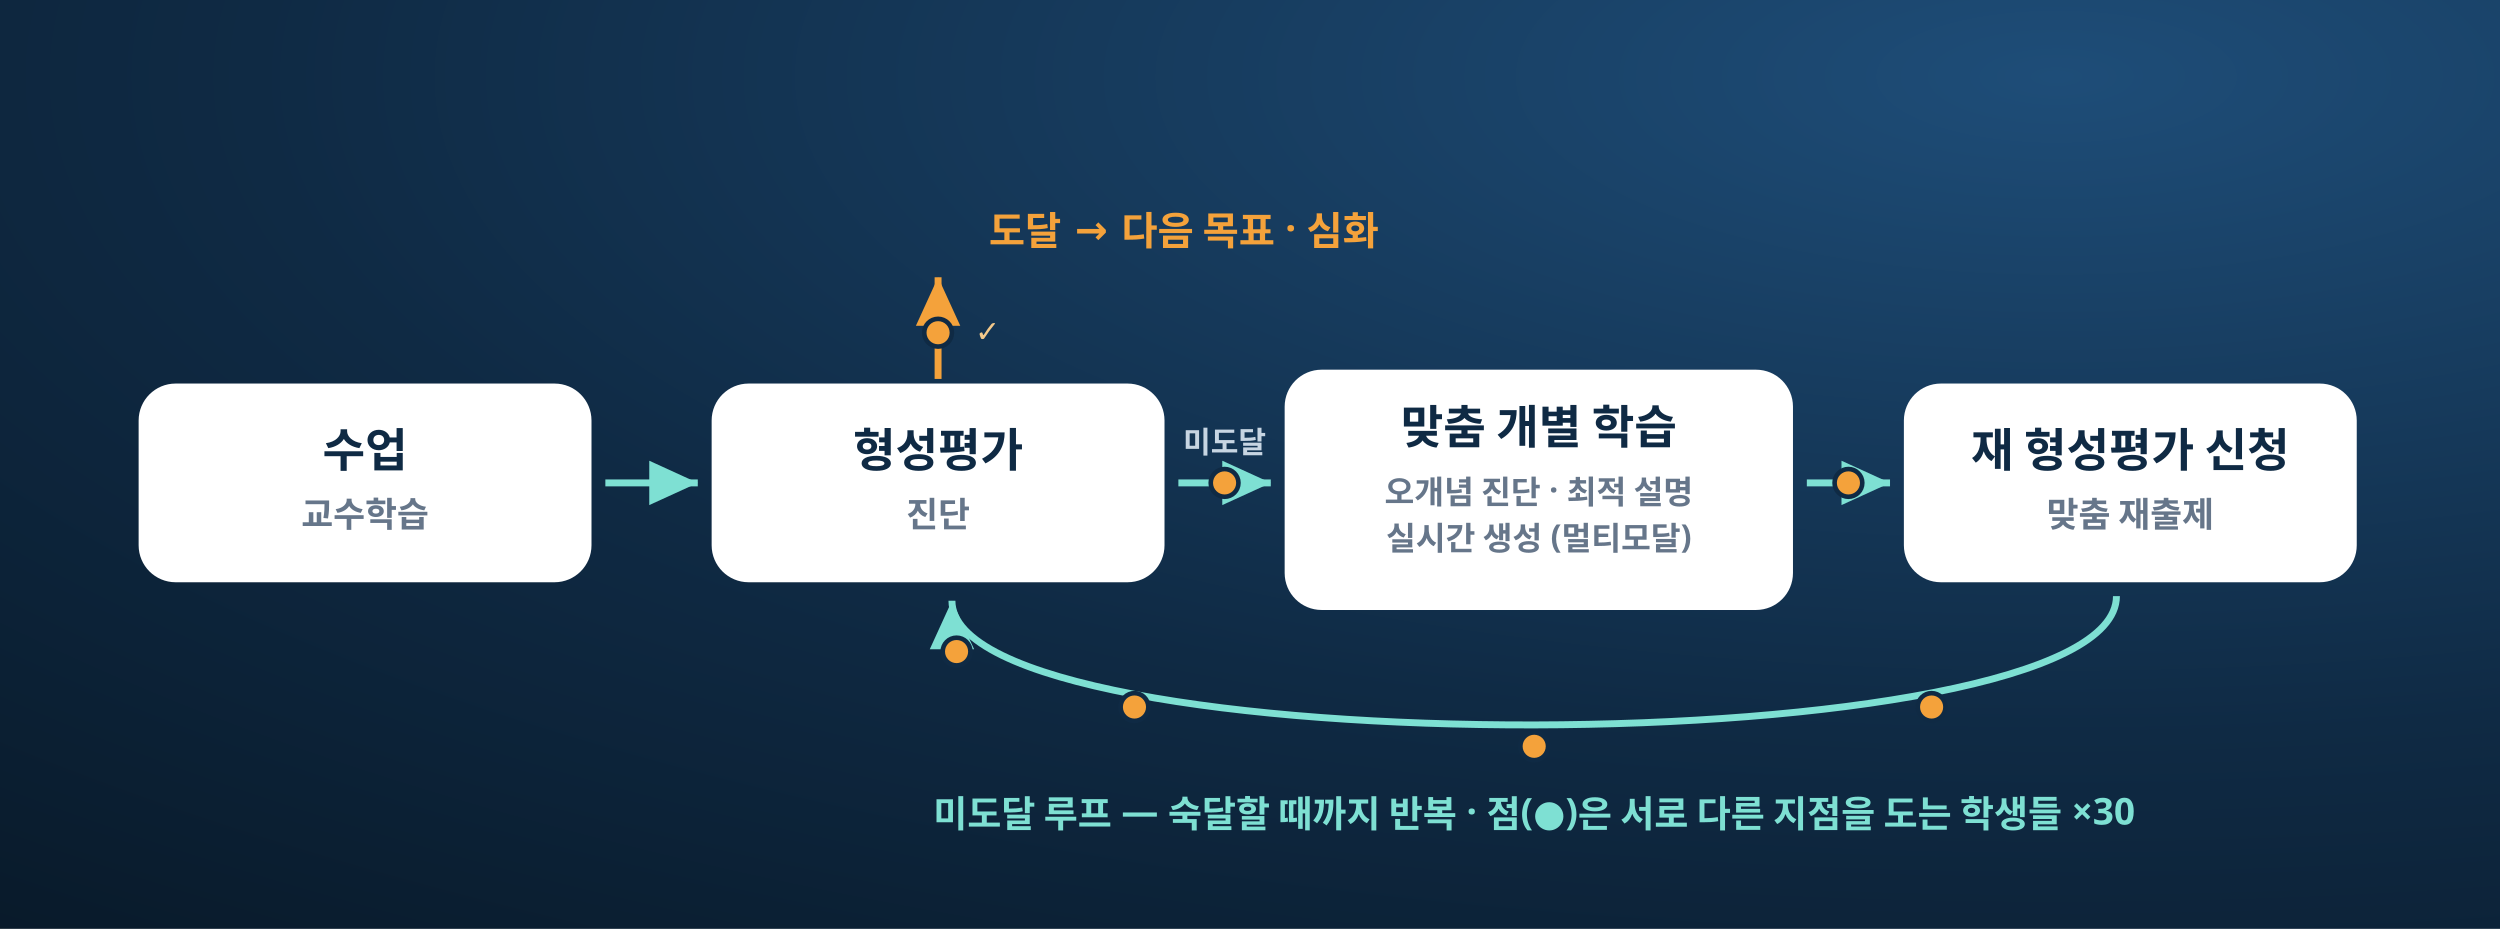
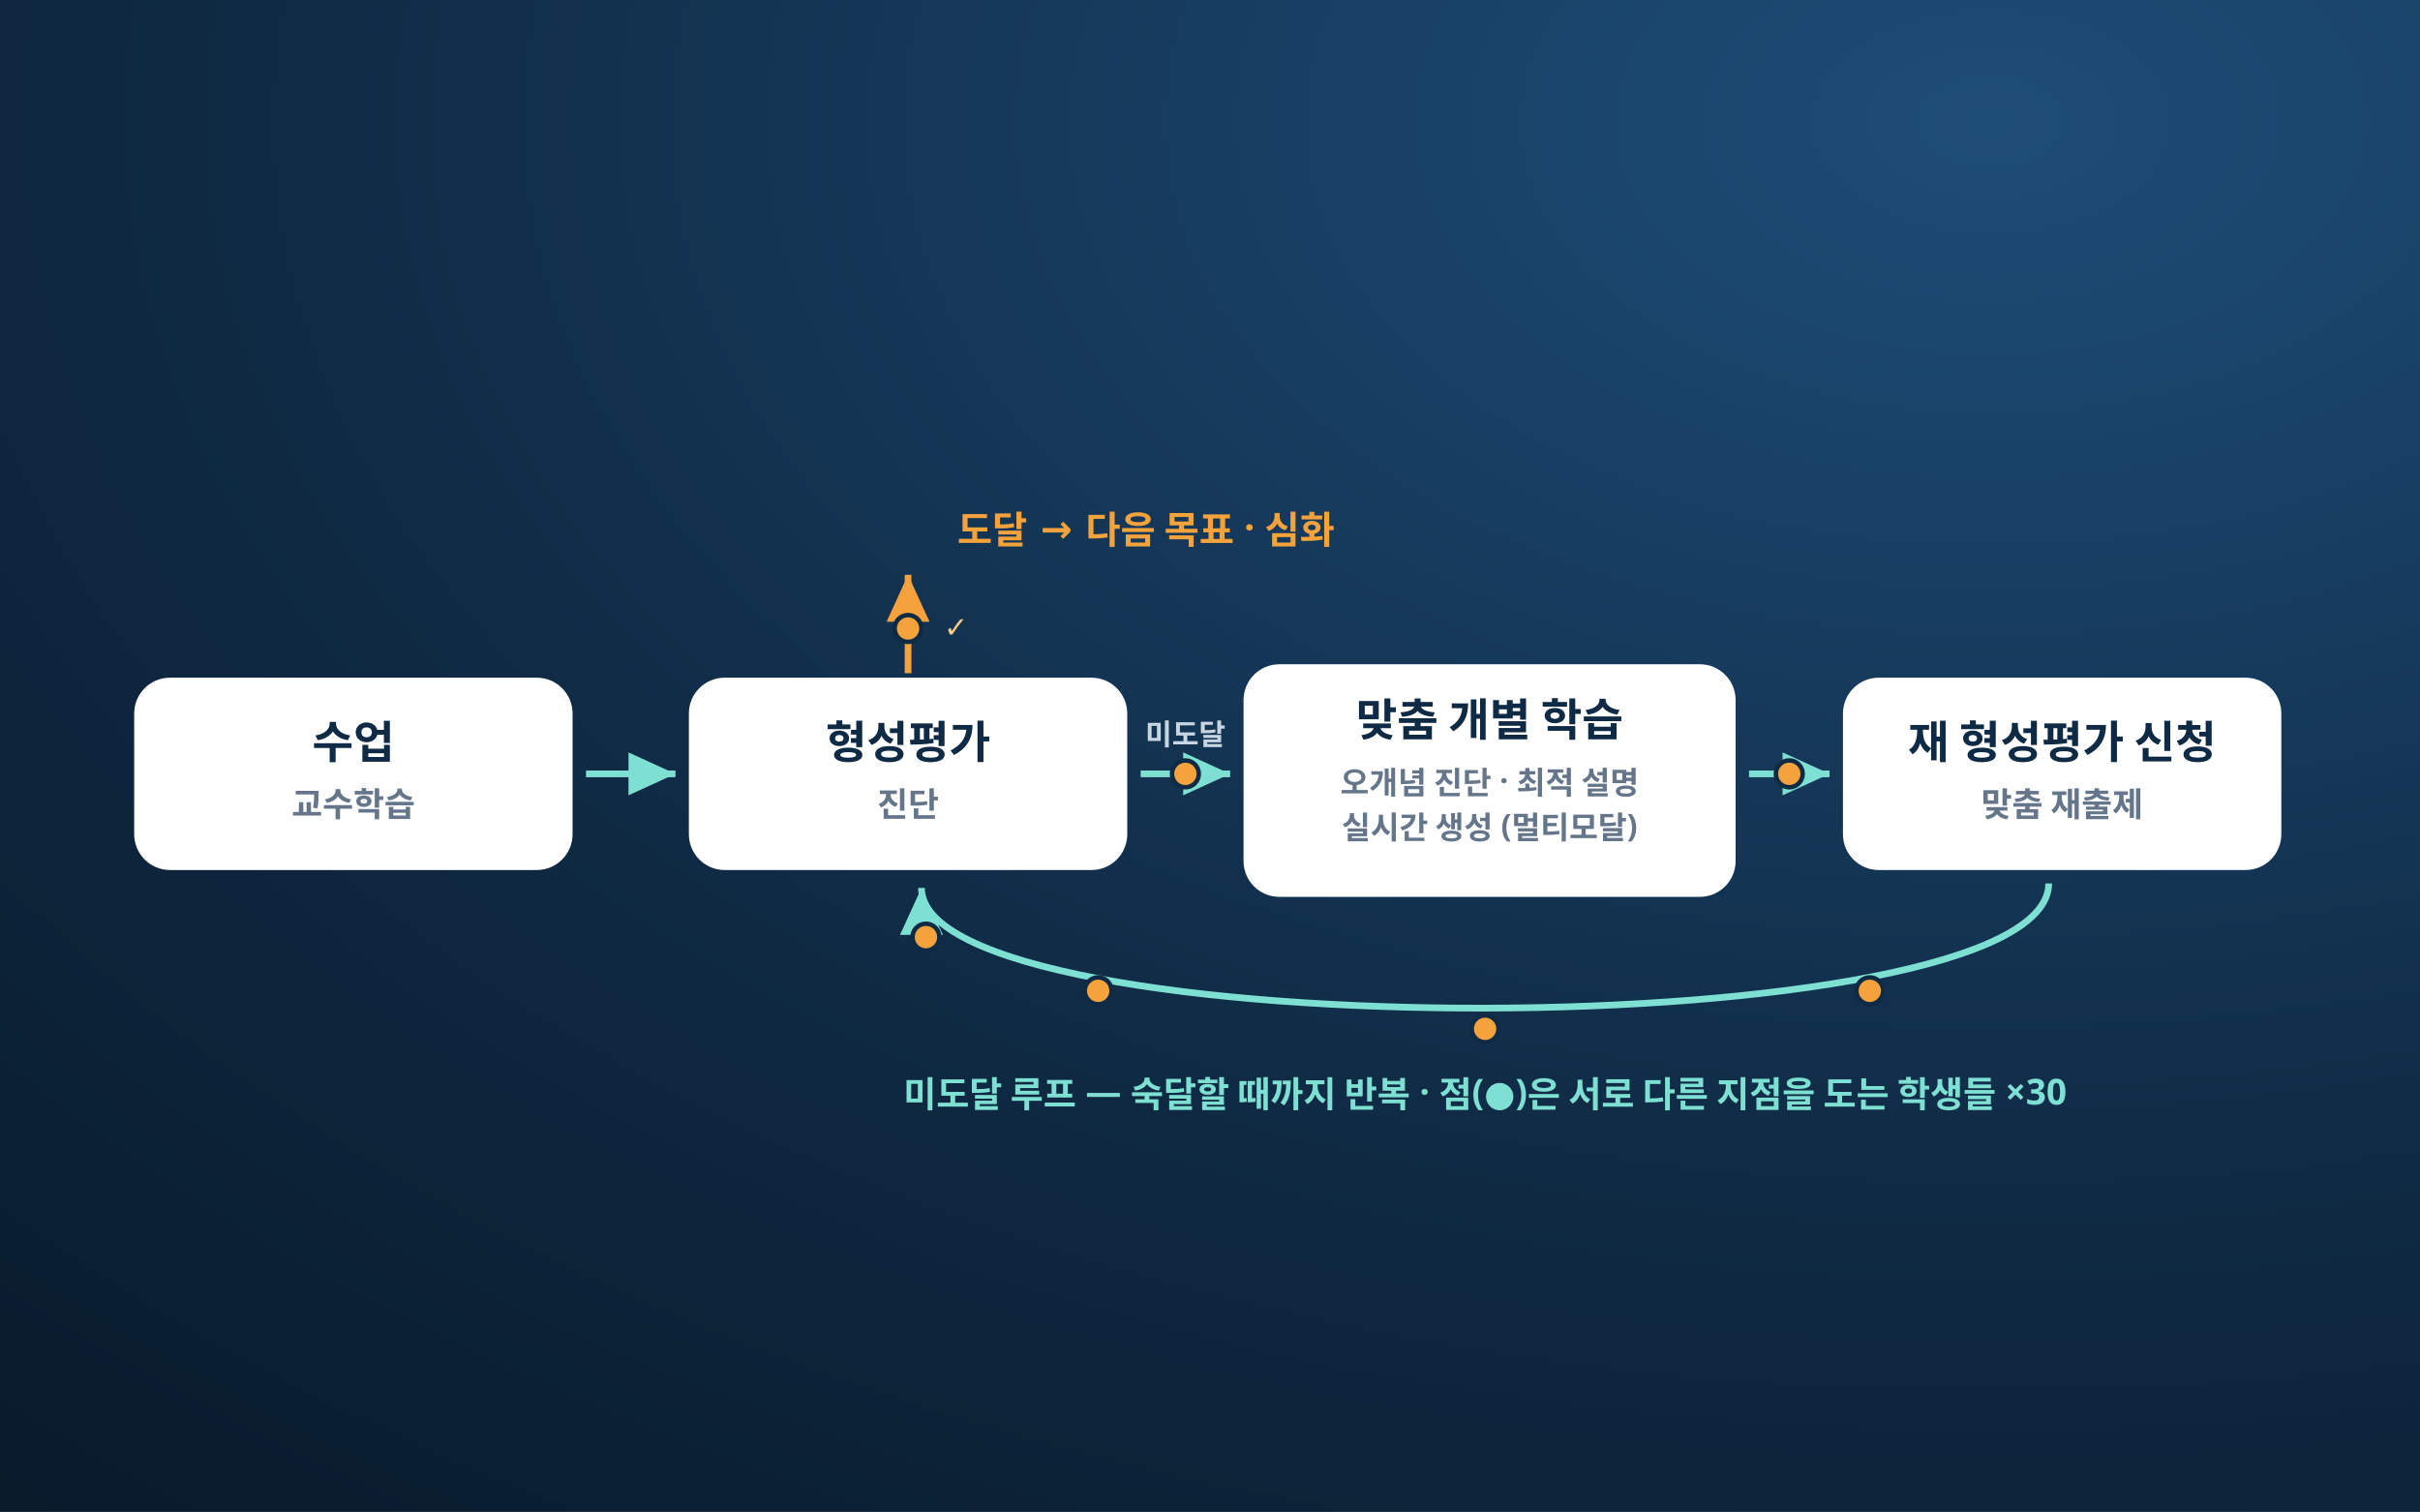
- <svg xmlns="http://www.w3.org/2000/svg" viewBox="-36 -36 1082 402" font-family="'Pretendard','Malgun Gothic','Segoe UI',sans-serif">
+ <svg xmlns="http://www.w3.org/2000/svg" viewBox="-36 -173 1082 676" font-family="'Pretendard','Malgun Gothic','Segoe UI',sans-serif">
  <defs>
    <radialGradient id="bg" cx="82%" cy="8%" r="130%">
      <stop offset="0%" stop-color="#1e4d78" />
      <stop offset="55%" stop-color="#0f2a44" />
      <stop offset="100%" stop-color="#081827" />
    </radialGradient>
  </defs>
-   <rect x="-36" y="-36" width="1082" height="402" fill="url(#bg)" />
+   <rect x="-36" y="-173" width="1082" height="676" fill="url(#bg)" />
  <defs>
    <marker id="lp" markerWidth="10" markerHeight="10" refX="7" refY="3.2" orient="auto">
      <path d="M0,0 L7,3.2 L0,6.4Z" fill="#7ee0d3" />
    </marker>
    <marker id="lpa" markerWidth="10" markerHeight="10" refX="7" refY="3.2" orient="auto">
      <path d="M0,0 L7,3.2 L0,6.4Z" fill="#f4a23b" />
    </marker>
  </defs>
  <line x1="370" y1="128" x2="370" y2="84" stroke="#f4a23b" stroke-width="3" marker-end="url(#lpa)" />
  <circle cx="370" cy="108" r="6" fill="#f4a23b" stroke="#0f2a44" stroke-width="2" />
  <text x="386" y="112" fill="#f4c98a" font-size="13" font-weight="700">✓</text>
  <text x="392" y="70" text-anchor="start" fill="#f4a23b" font-size="17" font-weight="800">도달 → 다음 목표 · 심화</text>
  <g font-weight="700">
    <rect x="24" y="130" width="196" height="86" rx="16" fill="#fff" />
    <text x="122" y="166" text-anchor="middle" fill="#0f2a44" font-size="20">수업</text>
    <text x="122" y="192" text-anchor="middle" fill="#66768a" font-size="15">교수학습</text>
    <rect x="272" y="130" width="196" height="86" rx="16" fill="#fff" />
    <text x="370" y="166" text-anchor="middle" fill="#0f2a44" font-size="20">형성평가</text>
    <text x="370" y="192" text-anchor="middle" fill="#66768a" font-size="15">진단</text>
    <rect x="520" y="124" width="220" height="104" rx="16" fill="#fff" />
    <text x="630" y="156" text-anchor="middle" fill="#0f2a44" font-size="20">맞춤 개별 학습</text>
    <text x="630" y="182" text-anchor="middle" fill="#66768a" font-size="14">오개념 진단 · 최적 설명</text>
    <text x="630" y="202" text-anchor="middle" fill="#66768a" font-size="14">실시간 생성 (멀티모달)</text>
    <rect x="788" y="130" width="196" height="86" rx="16" fill="#fff" />
    <text x="886" y="166" text-anchor="middle" fill="#0f2a44" font-size="20">재 형성평가 신청</text>
    <text x="886" y="192" text-anchor="middle" fill="#66768a" font-size="15">맞춤 재출제</text>
  </g>
  <line x1="226" y1="173" x2="266" y2="173" stroke="#7ee0d3" stroke-width="3" marker-end="url(#lp)" />
  <text x="494" y="160" text-anchor="middle" fill="#c7d5e2" font-size="13" font-weight="700">미도달</text>
  <line x1="474" y1="173" x2="514" y2="173" stroke="#7ee0d3" stroke-width="3" marker-end="url(#lp)" />
  <line x1="746" y1="173" x2="782" y2="173" stroke="#7ee0d3" stroke-width="3" marker-end="url(#lp)" />
  <path d="M880,222 C880,296 376,296 376,224" fill="none" stroke="#7ee0d3" stroke-width="3" marker-end="url(#lp)" />
  <g fill="#f4a23b" stroke="#0f2a44" stroke-width="2">
    <circle cx="494" cy="173" r="6" />
    <circle cx="764" cy="173" r="6" />
    <circle cx="800" cy="270" r="6" />
    <circle cx="628" cy="287" r="6" />
    <circle cx="455" cy="270" r="6" />
    <circle cx="378" cy="246" r="6" />
  </g>
  <text x="628" y="322" text-anchor="middle" fill="#7ee0d3" font-size="16" font-weight="800">미도달 루프 — 숙달할 때까지 반복 · 점(●)은 서로 다른 지점을 도는 학생들 ×30</text>
</svg>
